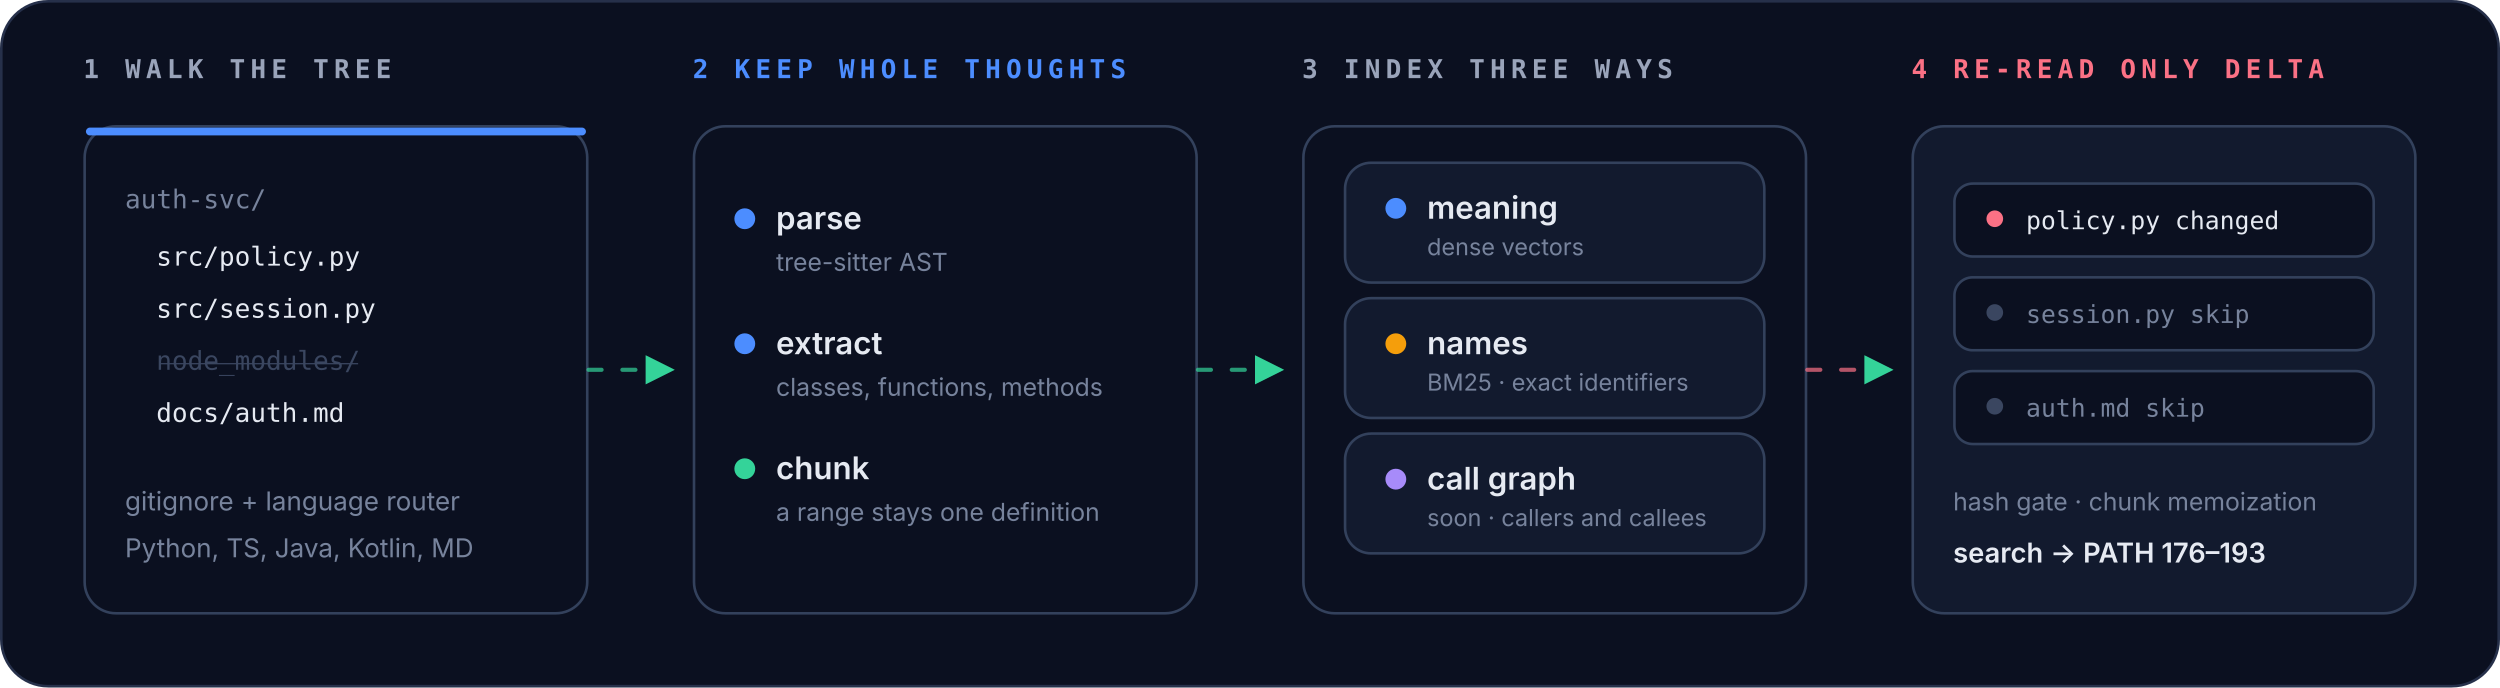
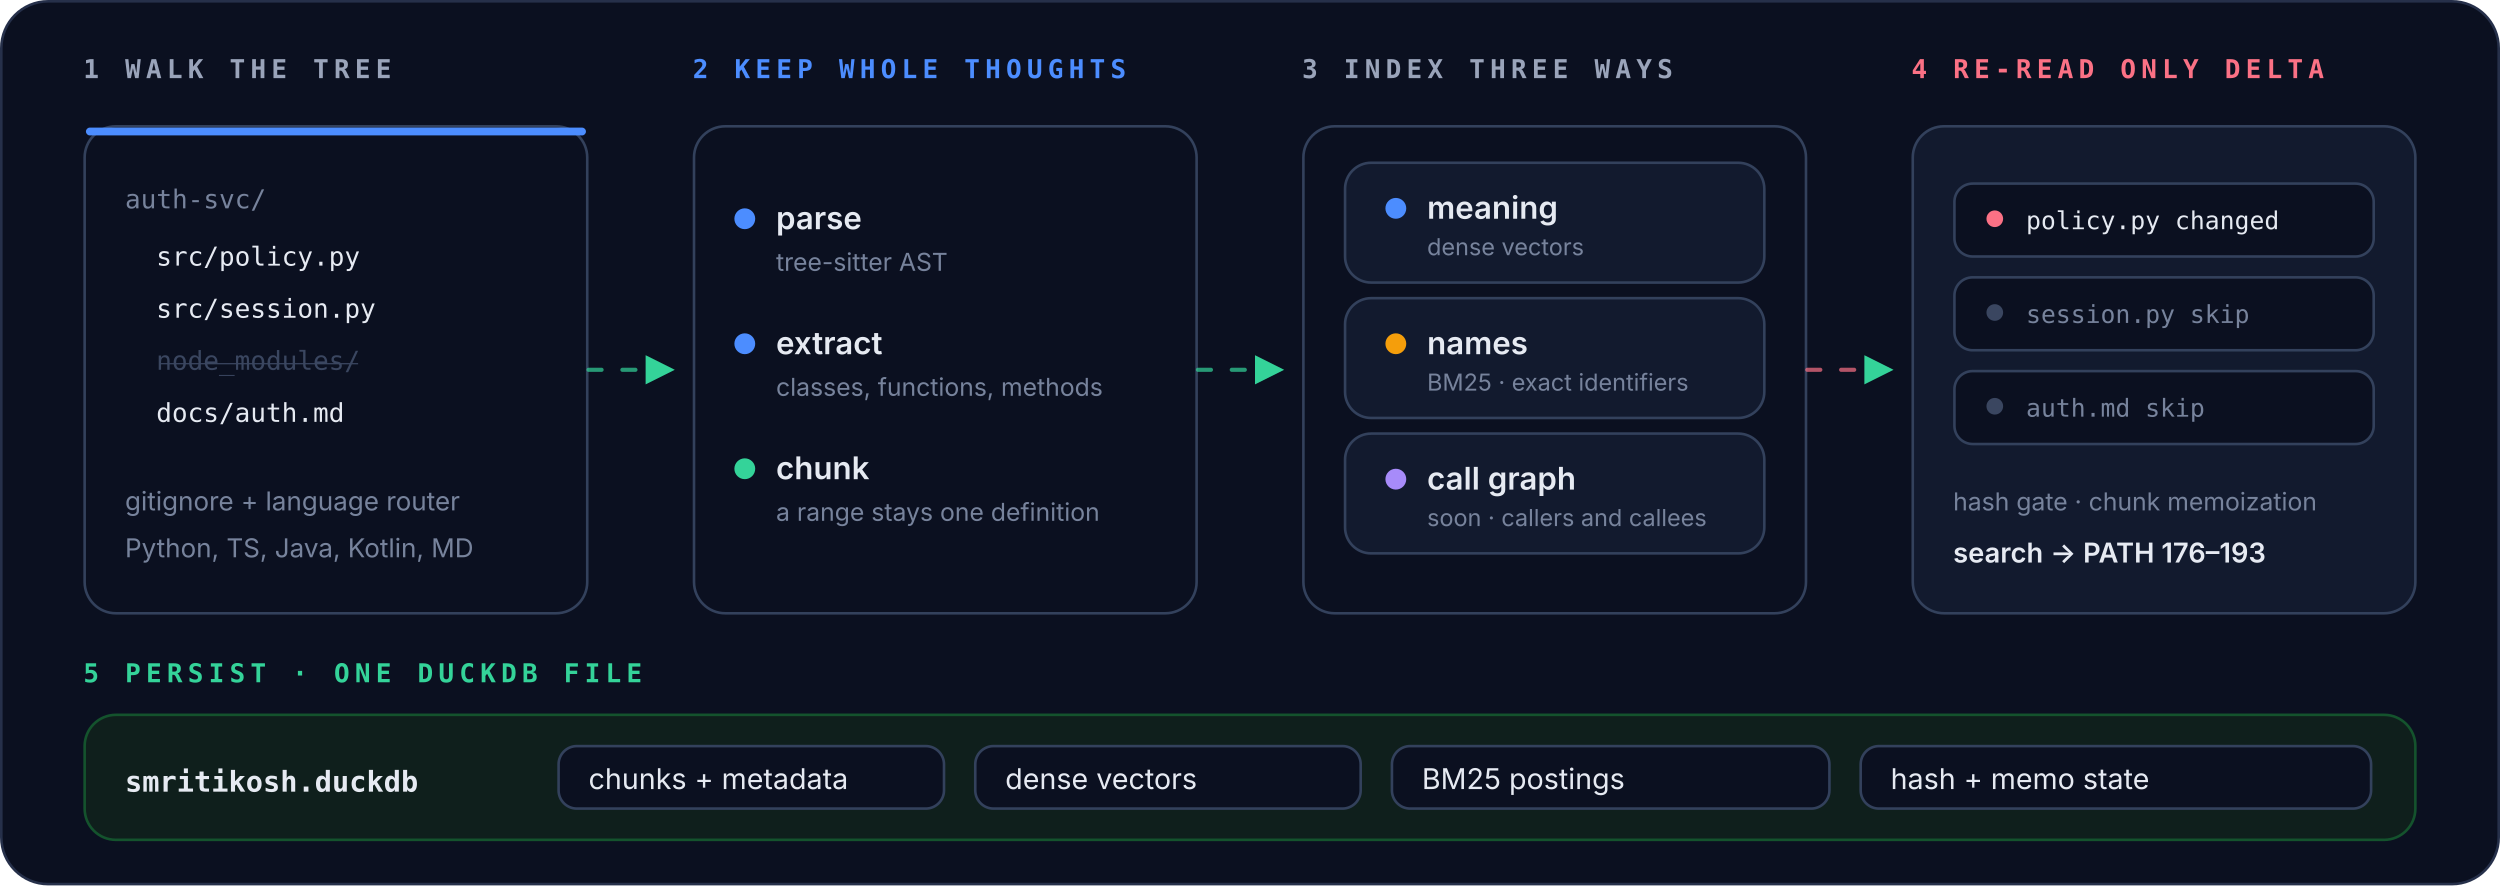
- <svg xmlns="http://www.w3.org/2000/svg" viewBox="0 0 960 264" width="960" height="264" role="img" aria-label="How Smritikosh works. It walks the tree, skipping gitignored files and routing each remaining file by language. It parses the file, extracts whole definitions, and chunks them so a function stays a function. Each chunk is stored three ways in one local DuckDB file: dense vectors for meaning, BM25 for exact names, and a call-graph channel that is not yet implemented. On later runs only files whose content hash changed re-enter the expensive stages. Search then returns exact PATH start-end ranges.">
+ <svg xmlns="http://www.w3.org/2000/svg" viewBox="0 0 960 340" width="960" height="340" role="img" aria-label="How Smritikosh works. It walks the tree, skipping gitignored files and routing each remaining file by language. It parses the file, extracts whole definitions, and chunks them so a function stays a function. Each chunk is stored three ways in one local DuckDB persistence layer: dense vectors for meaning, BM25 for exact names, and a call-graph channel that is not yet implemented. Metadata, vectors, BM25 postings, and incremental state share that same DuckDB file. On later runs only files whose content hash changed re-enter the expensive stages. Search then returns exact PATH start-end ranges.">
  <defs>
    <marker id="hw-arrow" viewBox="0 0 10 10" refX="9" refY="5" markerWidth="7" markerHeight="7" orient="auto">
      <path d="M0 0 L10 5 L0 10 z" fill="#34D399" />
    </marker>
    <style>
      .sans{font-family:Inter,-apple-system,BlinkMacSystemFont,"Segoe UI",Roboto,Helvetica,Arial,sans-serif}
      .mono{font-family:"JetBrains Mono",ui-monospace,SFMono-Regular,Menlo,Consolas,monospace}
      .cap{font-size:10px;letter-spacing:.2em;font-weight:700}
      .ink{fill:#E6EAF2}
      .mut{fill:#9AA4BA}
      .faint{fill:#77839C}

      .flow { animation: hw-dash 2.2s linear infinite; }
      @keyframes hw-dash { to { stroke-dashoffset:-22 } }

      .pulse { animation: hw-pulse 1.8s ease-in-out infinite; transform-box:fill-box; transform-origin:center; }
      @keyframes hw-pulse { 0%,100% { transform:scale(1); opacity:1 } 50% { transform:scale(1.25); opacity:.55 } }

      .scan { animation: hw-scan 2.8s ease-in-out infinite; }
      @keyframes hw-scan { 0%,100% { opacity:.25 } 50% { opacity:1 } }

      @media (prefers-reduced-motion: reduce) {
        .flow,.pulse,.scan { animation:none }
      }
    </style>
  </defs>
-   <rect x="0.5" y="0.5" width="959" height="263" rx="18" fill="#0B1020" stroke="#26304A" />
+   <rect x="0.5" y="0.5" width="959" height="339" rx="18" fill="#0B1020" stroke="#26304A" />
  <g class="mono cap">
    <text x="32" y="30" fill="#9AA4BA">1  WALK THE TREE</text>
    <text x="266" y="30" fill="#4C8DFF">2  KEEP WHOLE THOUGHTS</text>
    <text x="500" y="30" fill="#9AA4BA">3  INDEX THREE WAYS</text>
    <text x="734" y="30" fill="#FB7185">4  RE-READ ONLY DELTA</text>
  </g>
  <rect x="32.5" y="48.5" width="193" height="187" rx="12" fill="#0B1020" stroke="#33415C" />
  <rect class="scan" x="33" y="49" width="192" height="3" rx="1.5" fill="#4C8DFF" />
  <g class="mono" font-size="10">
    <text x="48" y="80" fill="#77839C">auth-svc/</text>
    <text x="60" y="102" fill="#E6EAF2">src/policy.py</text>
    <text x="60" y="122" fill="#E6EAF2">src/session.py</text>
    <text x="60" y="142" fill="#3A4660" text-decoration="line-through">node_modules/</text>
    <text x="60" y="162" fill="#E6EAF2">docs/auth.md</text>
  </g>
  <text class="sans faint" x="48" y="196" font-size="10">gitignore + language router</text>
  <text class="sans faint" x="48" y="214" font-size="10">Python, TS, Java, Kotlin, MD</text>
  <path class="flow" d="M226 142 H 258" fill="none" stroke="#34D399" stroke-opacity="0.7" stroke-width="1.6" stroke-linecap="round" stroke-dasharray="5 8" marker-end="url(#hw-arrow)" />
  <rect x="266.5" y="48.5" width="193" height="187" rx="12" fill="#0B1020" stroke="#33415C" />
  <g>
    <circle cx="286" cy="84" r="4" fill="#4C8DFF" />
    <text class="sans ink" x="298" y="88" font-size="12" font-weight="600">parse</text>
    <text class="sans faint" x="298" y="104" font-size="9.5">tree-sitter AST</text>
  </g>
  <g>
    <circle cx="286" cy="132" r="4" fill="#4C8DFF" />
    <text class="sans ink" x="298" y="136" font-size="12" font-weight="600">extract</text>
    <text class="sans faint" x="298" y="152" font-size="9.5">classes, functions, methods</text>
  </g>
  <g>
    <circle cx="286" cy="180" r="4" fill="#34D399" />
    <text class="sans ink" x="298" y="184" font-size="12" font-weight="600">chunk</text>
    <text class="sans faint" x="298" y="200" font-size="9.5">a range stays one definition</text>
  </g>
  <path class="flow" d="M460 142 H 492" fill="none" stroke="#34D399" stroke-opacity="0.7" stroke-width="1.6" stroke-linecap="round" stroke-dasharray="5 8" marker-end="url(#hw-arrow)" style="animation-delay:.3s" />
  <rect x="500.5" y="48.5" width="193" height="187" rx="12" fill="#0B1020" stroke="#33415C" />
  <rect x="516.5" y="62.5" width="161" height="46" rx="10" fill="#121A2E" stroke="#33415C" />
  <circle cx="536" cy="80" r="4" fill="#4C8DFF" />
  <text class="sans ink" x="548" y="84" font-size="12" font-weight="600">meaning</text>
  <text class="sans faint" x="548" y="98" font-size="9">dense vectors</text>
  <rect x="516.5" y="114.5" width="161" height="46" rx="10" fill="#121A2E" stroke="#33415C" />
  <circle cx="536" cy="132" r="4" fill="#F59E0B" />
  <text class="sans ink" x="548" y="136" font-size="12" font-weight="600">names</text>
  <text class="sans faint" x="548" y="150" font-size="9">BM25 · exact identifiers</text>
  <rect x="516.5" y="166.5" width="161" height="46" rx="10" fill="#121A2E" stroke="#33415C" />
  <circle cx="536" cy="184" r="4" fill="#A78BFA" />
  <text class="sans ink" x="548" y="188" font-size="12" font-weight="600">call graph</text>
  <text class="sans faint" x="548" y="202" font-size="9">soon · callers and callees</text>
  <path class="flow" d="M694 142 H 726" fill="none" stroke="#FB7185" stroke-opacity="0.7" stroke-width="1.6" stroke-linecap="round" stroke-dasharray="5 8" marker-end="url(#hw-arrow)" style="animation-delay:.6s" />
  <rect x="734.5" y="48.5" width="193" height="187" rx="12" fill="#121A2E" stroke="#33415C" />
  <g class="mono" font-size="9.5">
    <rect x="750.5" y="70.5" width="161" height="28" rx="7" fill="#0B1020" stroke="#33415C" />
    <circle class="pulse" cx="766" cy="84" r="3.2" fill="#FB7185" />
    <text x="778" y="88" fill="#E6EAF2">policy.py  changed</text>
    <rect x="750.5" y="106.5" width="161" height="28" rx="7" fill="#0B1020" stroke="#33415C" />
    <circle cx="766" cy="120" r="3.2" fill="#3A4660" />
    <text x="778" y="124" fill="#77839C">session.py  skip</text>
    <rect x="750.5" y="142.5" width="161" height="28" rx="7" fill="#0B1020" stroke="#33415C" />
    <circle cx="766" cy="156" r="3.2" fill="#3A4660" />
    <text x="778" y="160" fill="#77839C">auth.md  skip</text>
  </g>
  <text class="sans faint" x="750" y="196" font-size="9.5">hash gate · chunk memoization</text>
  <text class="sans ink" x="750" y="216" font-size="10.5" font-weight="600">search → PATH 176–193</text>
+   <text class="mono cap" x="32" y="262" fill="#34D399">5  PERSIST · ONE DUCKDB FILE</text>
+   <rect x="32.5" y="274.5" width="895" height="48" rx="12" fill="#0F1F1C" stroke="#14532D" />
+   <text class="mono ink" x="48" y="304" font-size="11" font-weight="600">smritikosh.duckdb</text>
+   <rect x="214.5" y="286.5" width="148" height="24" rx="7" fill="#0B1020" stroke="#33415C" />
+   <text class="sans ink" x="226" y="303" font-size="11">chunks + metadata</text>
+   <rect x="374.5" y="286.5" width="148" height="24" rx="7" fill="#0B1020" stroke="#33415C" />
+   <text class="sans ink" x="386" y="303" font-size="11">dense vectors</text>
+   <rect x="534.5" y="286.5" width="168" height="24" rx="7" fill="#0B1020" stroke="#33415C" />
+   <text class="sans ink" x="546" y="303" font-size="11">BM25 postings</text>
+   <rect x="714.5" y="286.5" width="196" height="24" rx="7" fill="#0B1020" stroke="#33415C" />
+   <text class="sans ink" x="726" y="303" font-size="11">hash + memo state</text>
</svg>
